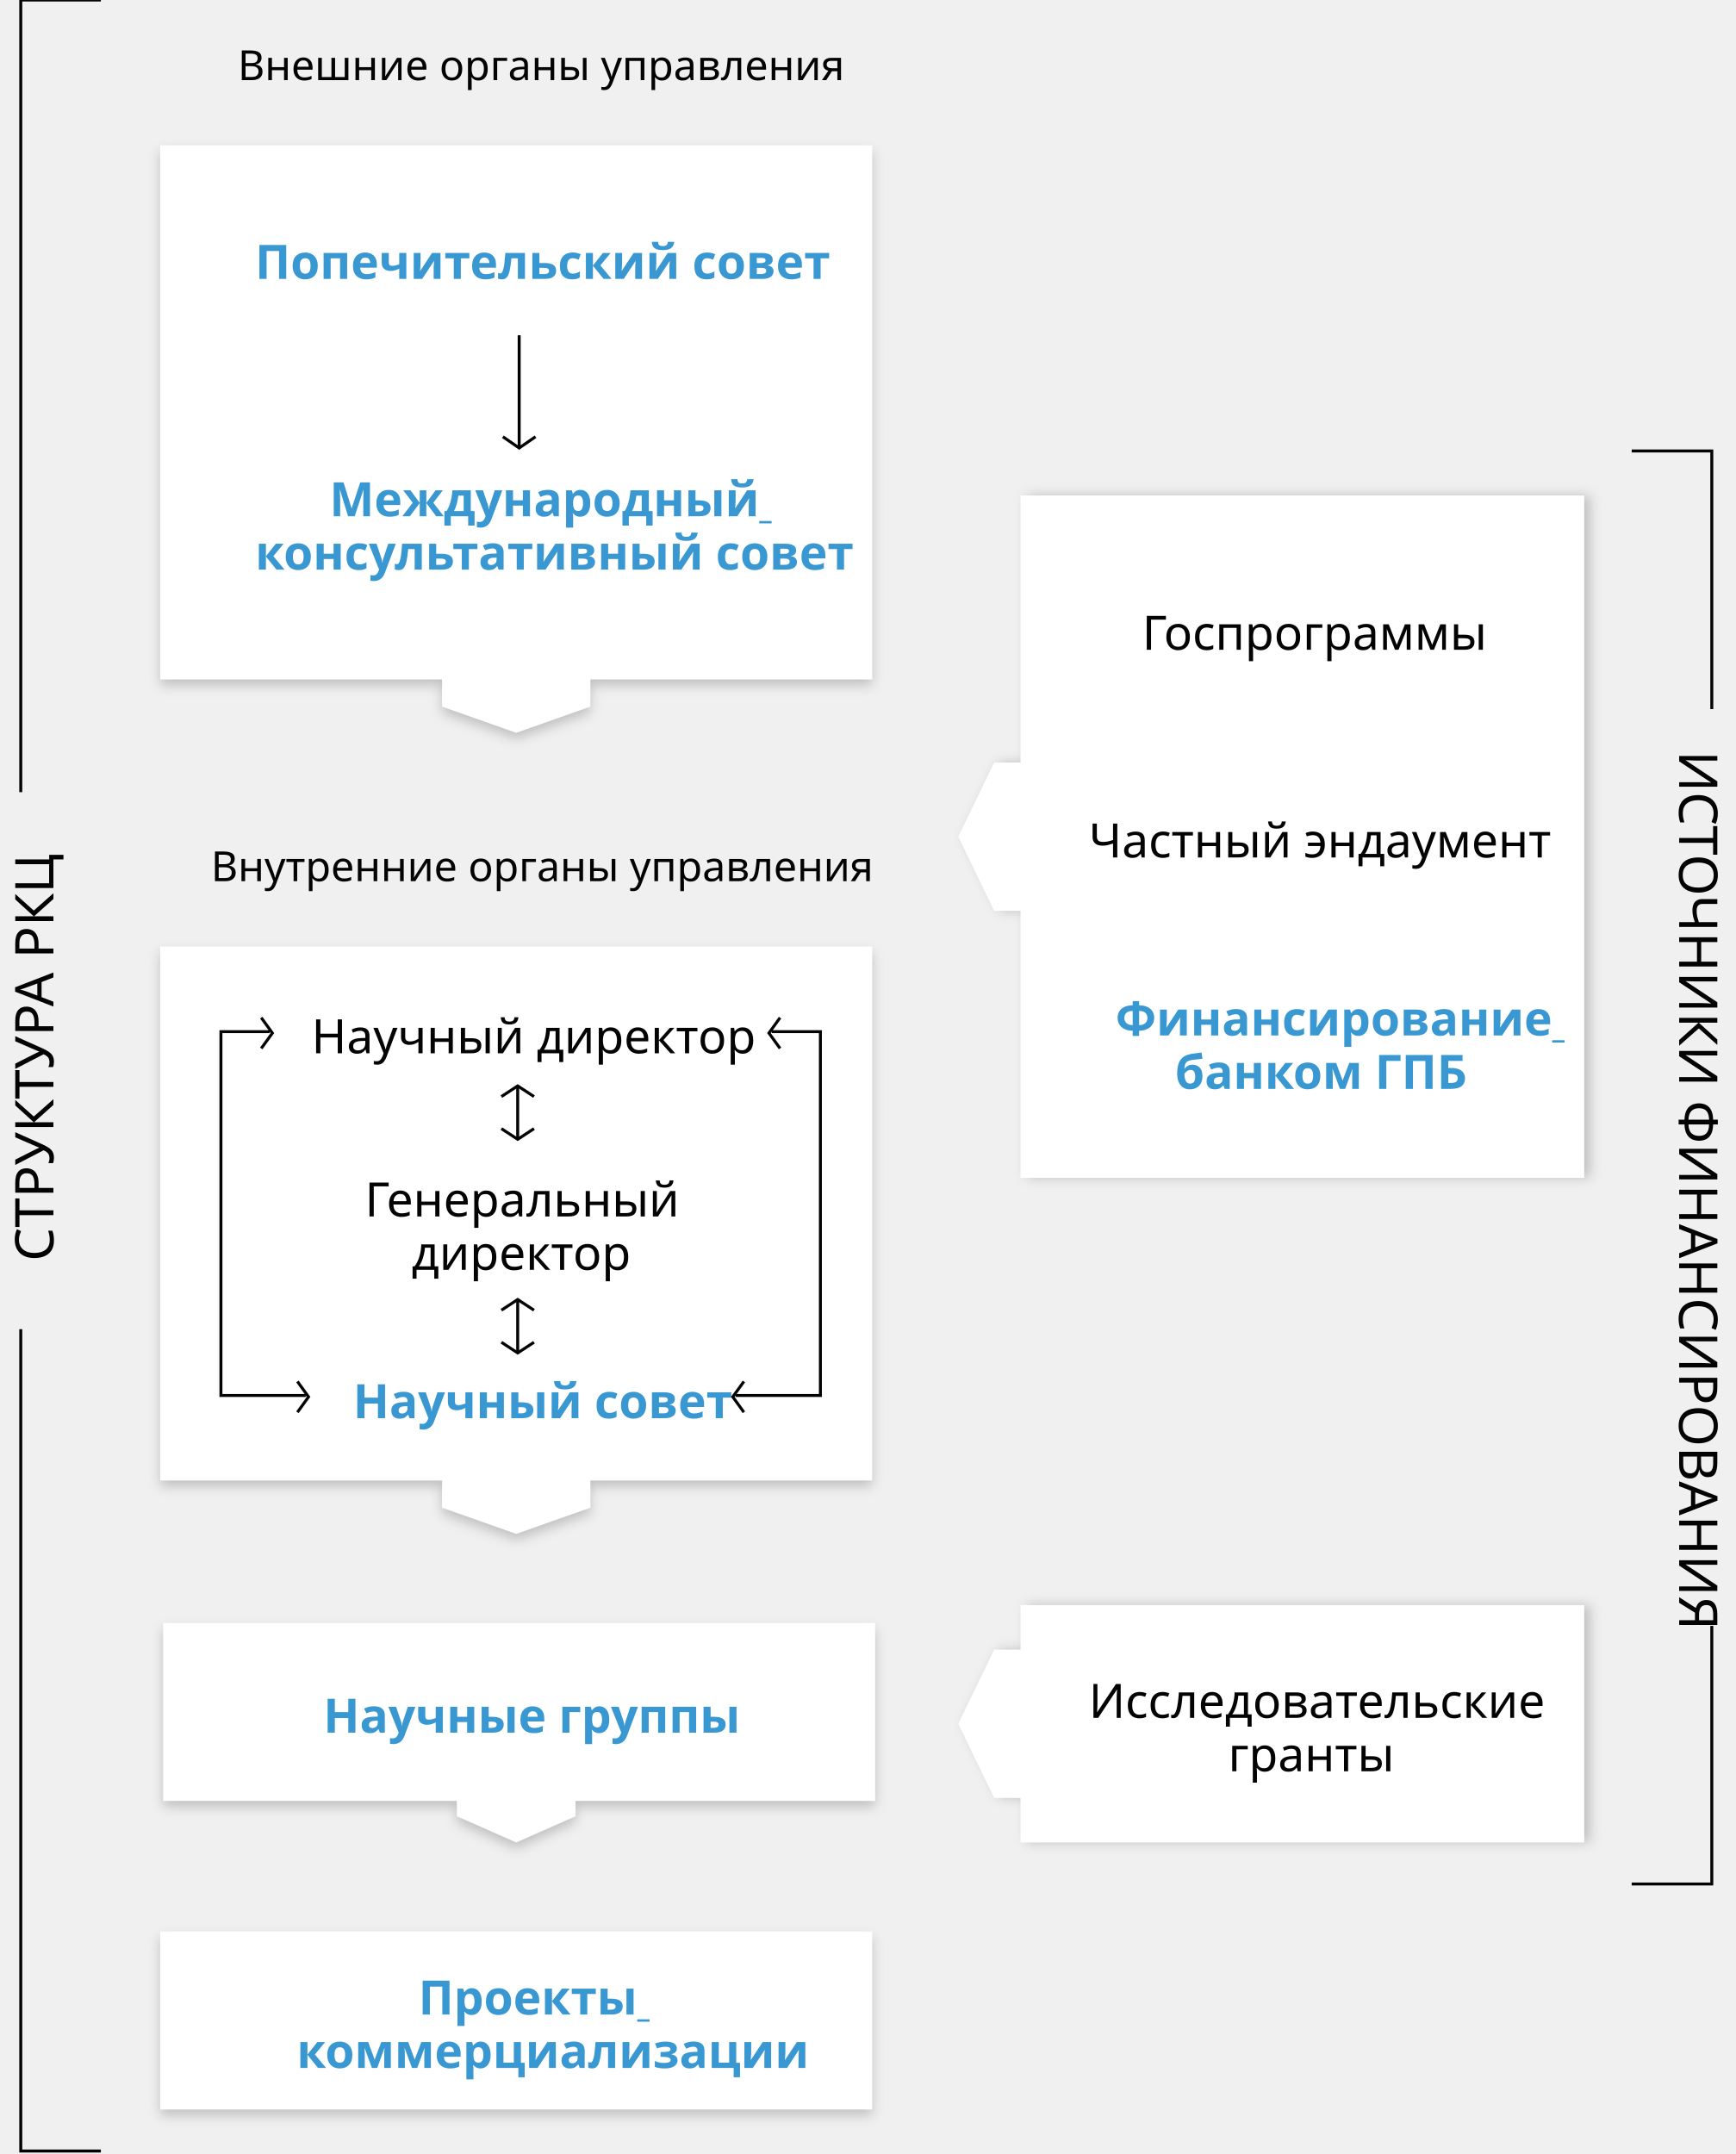
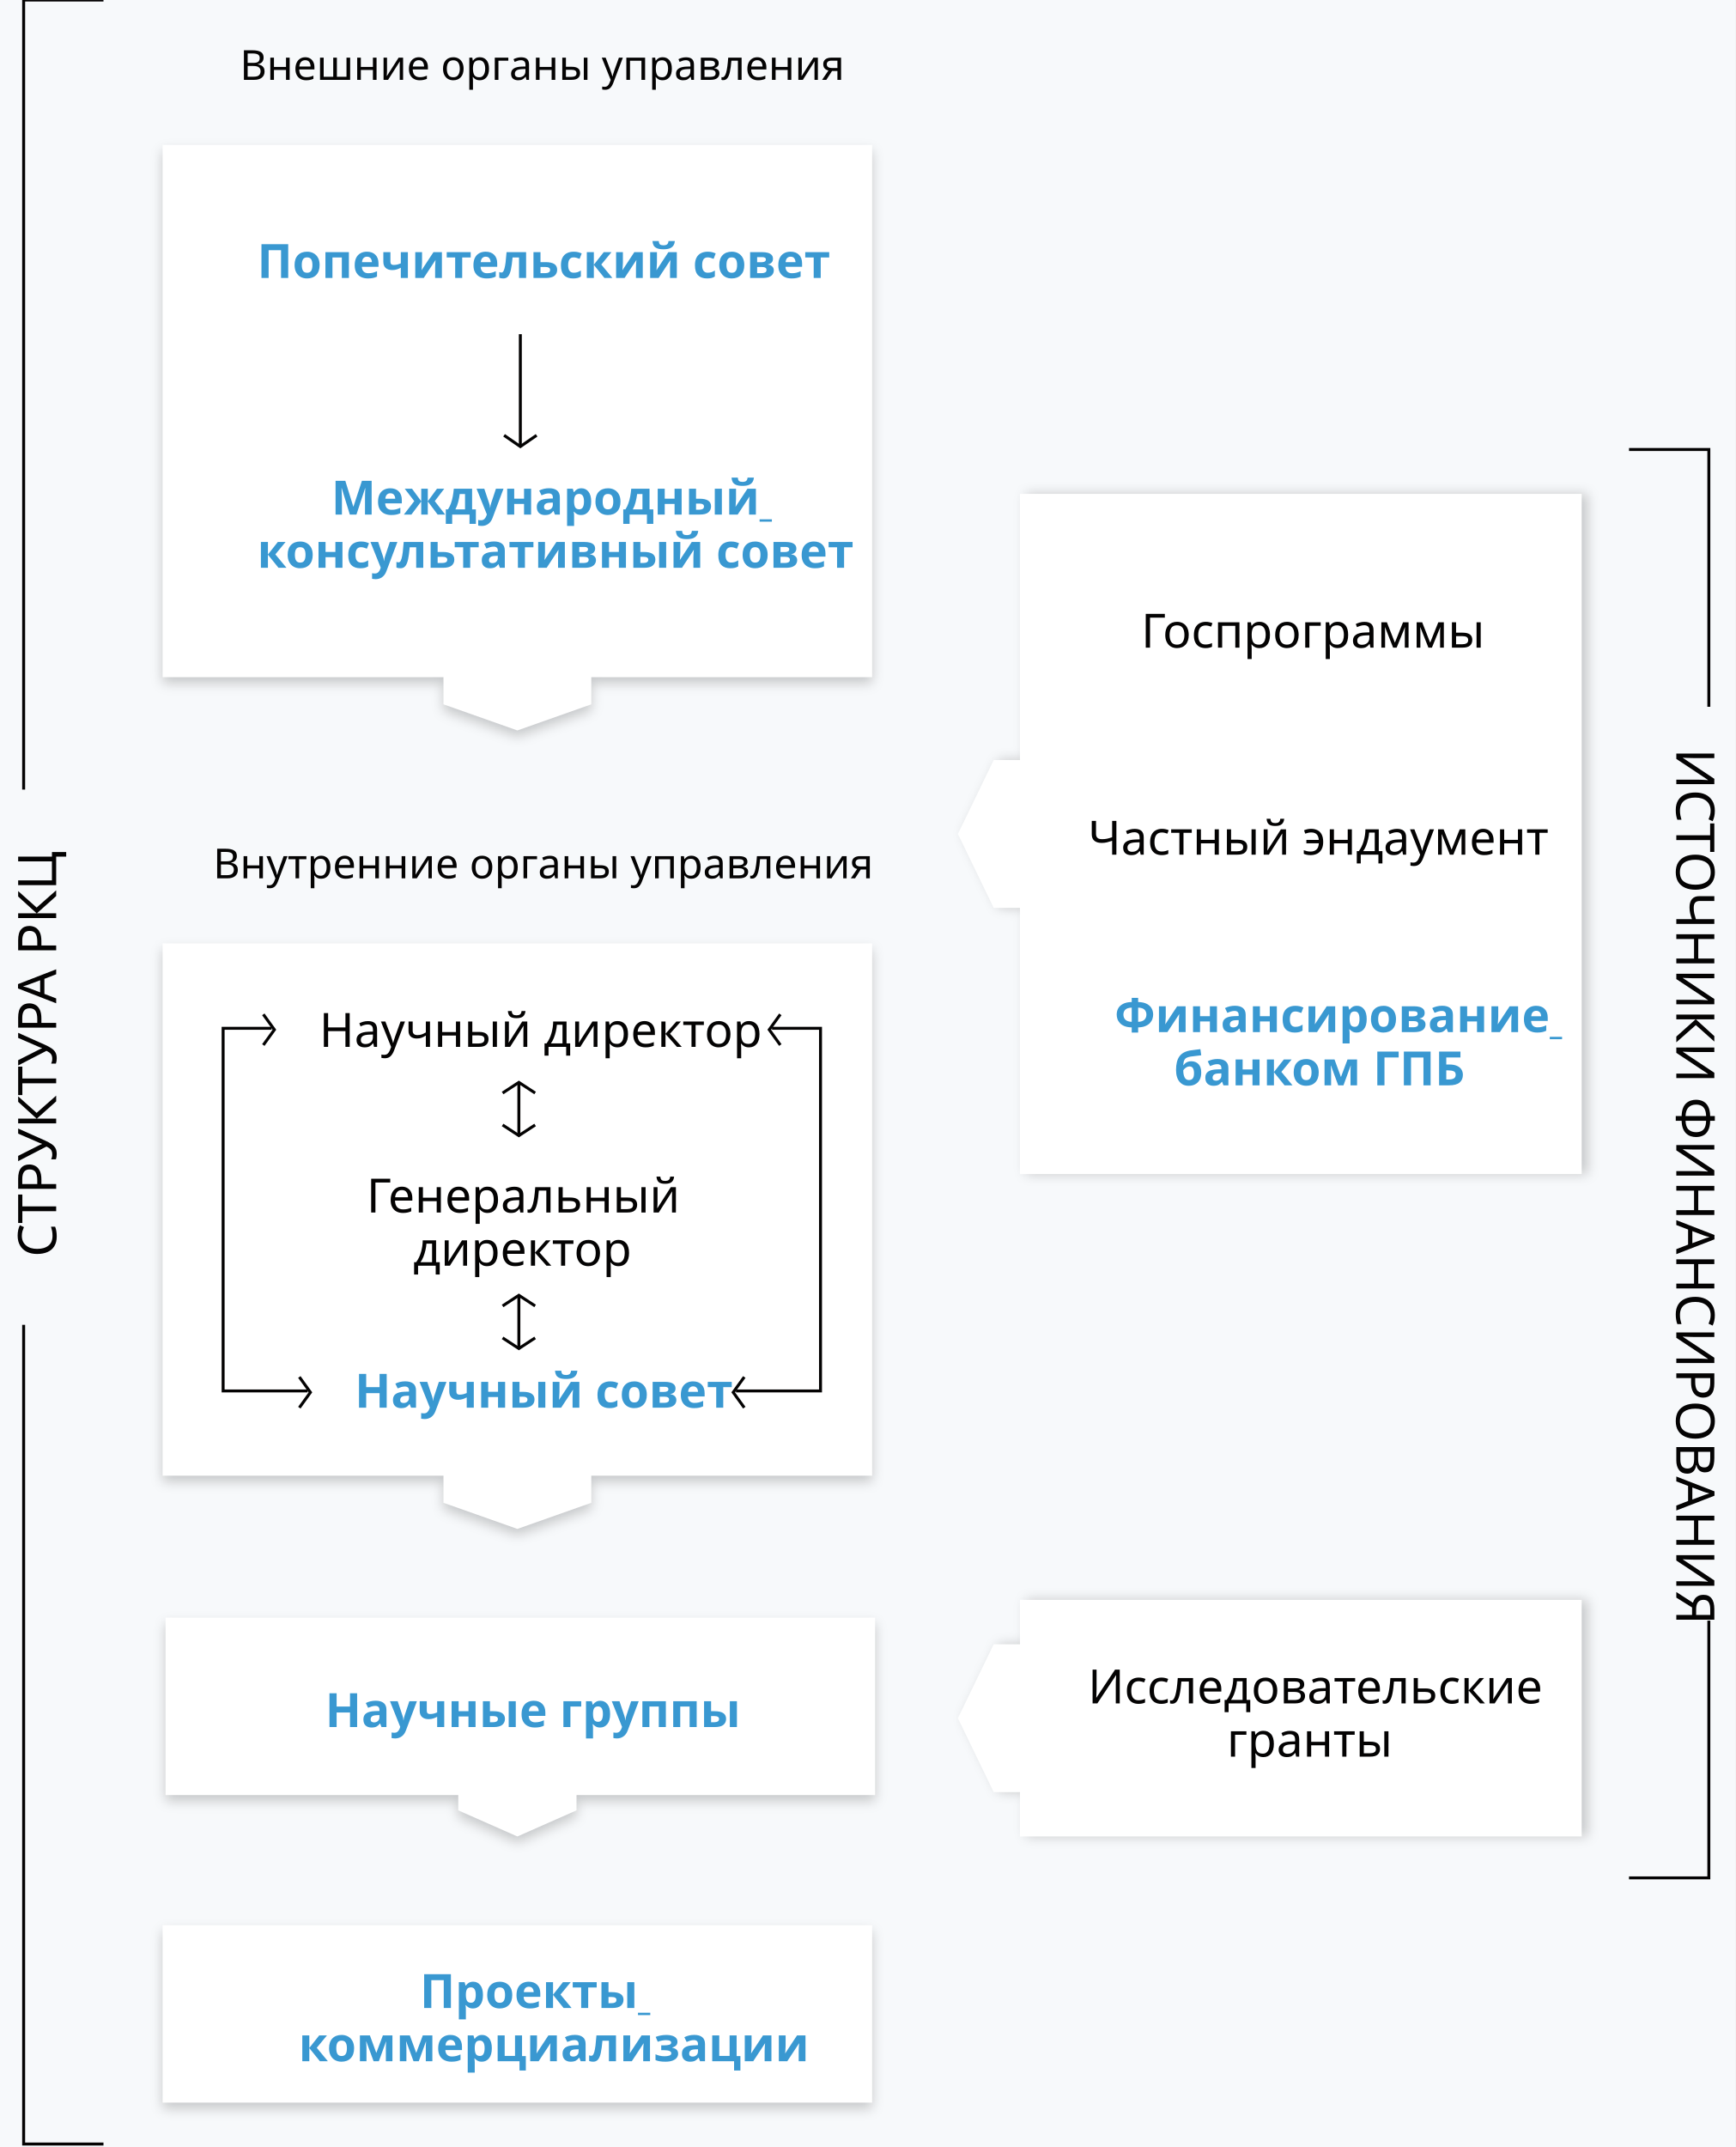
- <svg xmlns="http://www.w3.org/2000/svg" xmlns:xlink="http://www.w3.org/1999/xlink" width="585px" height="726px" viewBox="0 0 585 726" version="1.1">
+ <svg xmlns="http://www.w3.org/2000/svg" xmlns:xlink="http://www.w3.org/1999/xlink" width="587px" height="726px" viewBox="0 0 587 726" version="1.1">
  <defs>
    <path d="M150,229 L55,229 L55,49 L295,49 L295,229 L200,229 L200,238.17 L175,247 L150,238.17 L150,229 Z" id="path-1" />
    <filter x="-2.9%" y="-2.5%" width="105.8%" height="107.1%" filterUnits="objectBoundingBox" id="filter-2">
      <feOffset dx="0" dy="2" in="SourceAlpha" result="shadowOffsetOuter1" />
      <feGaussianBlur stdDeviation="2" in="shadowOffsetOuter1" result="shadowBlurOuter1" />
      <feColorMatrix values="0 0 0 0 0   0 0 0 0 0   0 0 0 0 0  0 0 0 0.2 0" type="matrix" in="shadowBlurOuter1" />
    </filter>
    <path d="M150,499 L55,499 L55,319 L295,319 L295,499 L200,499 L200,508.17 L175,517 L150,508.17 L150,499 Z" id="path-3" />
    <filter x="-2.9%" y="-2.5%" width="105.8%" height="107.1%" filterUnits="objectBoundingBox" id="filter-4">
      <feOffset dx="0" dy="2" in="SourceAlpha" result="shadowOffsetOuter1" />
      <feGaussianBlur stdDeviation="2" in="shadowOffsetOuter1" result="shadowBlurOuter1" />
      <feColorMatrix values="0 0 0 0 0   0 0 0 0 0   0 0 0 0 0  0 0 0 0.2 0" type="matrix" in="shadowBlurOuter1" />
    </filter>
    <path d="M155,607 L56,607 L56,547 L296,547 L296,607 L195,607 L195,612.17 L175,621 L155,612.17 L155,607 Z" id="path-5" />
    <filter x="-2.9%" y="-6.8%" width="105.8%" height="118.9%" filterUnits="objectBoundingBox" id="filter-6">
      <feOffset dx="0" dy="2" in="SourceAlpha" result="shadowOffsetOuter1" />
      <feGaussianBlur stdDeviation="2" in="shadowOffsetOuter1" result="shadowBlurOuter1" />
      <feColorMatrix values="0 0 0 0 0   0 0 0 0 0   0 0 0 0 0  0 0 0 0.2 0" type="matrix" in="shadowBlurOuter1" />
    </filter>
    <polygon id="path-7" points="55 651 295 651 295 711 55 711" />
    <filter x="-2.9%" y="-8.3%" width="105.8%" height="123.3%" filterUnits="objectBoundingBox" id="filter-8">
      <feOffset dx="0" dy="2" in="SourceAlpha" result="shadowOffsetOuter1" />
      <feGaussianBlur stdDeviation="2" in="shadowOffsetOuter1" result="shadowBlurOuter1" />
      <feColorMatrix values="0 0 0 0 0   0 0 0 0 0   0 0 0 0 0  0 0 0 0.2 0" type="matrix" in="shadowBlurOuter1" />
    </filter>
    <path d="M454.5,197.5 L544.5,197.5 L544.5,387.5 L314.5,387.5 L314.5,197.5 L404.5,197.5 L404.5,188.606 L429.5,176.5 L454.5,188.606 L454.5,197.5 Z" id="path-9" />
    <filter x="-3.0%" y="-2.4%" width="106.1%" height="106.6%" filterUnits="objectBoundingBox" id="filter-10">
      <feOffset dx="0" dy="2" in="SourceAlpha" result="shadowOffsetOuter1" />
      <feGaussianBlur stdDeviation="2" in="shadowOffsetOuter1" result="shadowBlurOuter1" />
      <feColorMatrix values="0 0 0 0 0   0 0 0 0 0   0 0 0 0 0  0 0 0 0.2 0" type="matrix" in="shadowBlurOuter1" />
    </filter>
    <path d="M454.5,496.5 L469.5,496.5 L469.5,686.5 L389.5,686.5 L389.5,496.5 L404.5,496.5 L404.5,487.606 L429.5,475.5 L454.5,487.606 L454.5,496.5 Z" id="path-11" />
    <filter x="-8.8%" y="-2.4%" width="117.5%" height="106.6%" filterUnits="objectBoundingBox" id="filter-12">
      <feOffset dx="0" dy="2" in="SourceAlpha" result="shadowOffsetOuter1" />
      <feGaussianBlur stdDeviation="2" in="shadowOffsetOuter1" result="shadowBlurOuter1" />
      <feColorMatrix values="0 0 0 0 0   0 0 0 0 0   0 0 0 0 0  0 0 0 0.2 0" type="matrix" in="shadowBlurOuter1" />
    </filter>
  </defs>
-   <g id="Page-1" stroke="none" stroke-width="1" fill="none" fill-rule="evenodd">
-     <g id="People_Tablets-Structure" transform="translate(-1, 0)">
-       <g id="Group">
-         <g id="Combined-Shape-Copy-3">
-           <use fill="black" fill-opacity="1" filter="url(#filter-2)" xlink:href="#path-1" />
-           <use fill="#FFFFFF" fill-rule="evenodd" xlink:href="#path-1" />
-         </g>
-         <text id="Внешние-органы-управ" font-family="DINPro-Medium, DINPro" font-size="14" font-weight="400" line-spacing="25" fill="#040303">
-           <tspan x="81.143" y="27">Внешние органы управления</tspan>
-         </text>
-         <text id="Международный-консул" font-family="DINPro-Bold, DINPro" font-size="16" font-weight="bold" line-spacing="18" fill="#3998D1" text-decoration="underline">
-           <tspan x="112.064" y="174">Международный </tspan>
-           <tspan x="87" y="192">консультативный совет</tspan>
-         </text>
-         <text id="Попечительский-совет-Copy" font-family="DINPro-Bold, DINPro" font-size="16" font-weight="bold" line-spacing="18" fill="#3998D1" text-decoration="underline">
-           <tspan x="87" y="94">Попечительский совет</tspan>
-         </text>
-         <g id="Group-11-Copy" transform="translate(170, 113)" stroke="#040303">
-           <polyline id="Path-3-Copy-7" transform="translate(6, 36.1) rotate(-270) translate(-6, -36.1) " points="4.1 30.6 7.9 36.1 4.1 41.6" />
-           <path d="M-13,19 L25,19" id="Path-2-Copy-2" transform="translate(6, 19) rotate(-270) translate(-6, -19) " />
-         </g>
-         <g id="Combined-Shape-Copy-4">
-           <use fill="black" fill-opacity="1" filter="url(#filter-4)" xlink:href="#path-3" />
-           <use fill="#FFFFFF" fill-rule="evenodd" xlink:href="#path-3" />
-         </g>
-         <text id="Внутренние-органы-уп" font-family="DINPro-Medium, DINPro" font-size="14" font-weight="400" line-spacing="25" fill="#040303">
-           <tspan x="72.103" y="297">Внутренние органы управления</tspan>
-         </text>
-         <text id="Научный-совет-Copy" font-family="DINPro-Bold, DINPro" font-size="16" font-weight="bold" line-spacing="18" fill="#3998D1" text-decoration="underline">
-           <tspan x="120" y="478">Научный совет</tspan>
-         </text>
-         <text id="Научный-директор-Copy" font-family="DINPro-Medium, DINPro" font-size="16" font-weight="400" line-spacing="18" fill="#040303">
-           <tspan x="106" y="355">Научный директор</tspan>
-         </text>
-         <g id="Group-14-Copy-5" transform="translate(262.5, 409.5) scale(-1, 1) translate(-262.5, -409.5) translate(247, 343)" stroke="#040303">
-           <polyline id="Path-3-Copy-3" transform="translate(28.125, 127.8121) rotate(-360) translate(-28.125, -127.8121) " points="26.25 122.624 30 127.812 26.25 133" />
-           <polyline id="Path-3-Copy-4" transform="translate(15.9375, 5.187943) rotate(-360) translate(-15.9375, -5.187943) " points="14.062 0 17.812 5.188 14.062 10.376" />
-           <polyline id="Path-2" transform="translate(14.76562, 66.02837) rotate(-90) translate(-14.76562, -66.02837) " points="-46.546 80.325 -46.546 51.731 76.078 51.731 76.078 68.138" />
-         </g>
-         <g id="Group-14-Copy-6" transform="translate(75, 343)" stroke="#040303">
-           <polyline id="Path-3-Copy-3" transform="translate(28.125, 127.8121) rotate(-360) translate(-28.125, -127.8121) " points="26.25 122.624 30 127.812 26.25 133" />
-           <polyline id="Path-3-Copy-4" transform="translate(15.9375, 5.187943) rotate(-360) translate(-15.9375, -5.187943) " points="14.062 0 17.812 5.188 14.062 10.376" />
-           <polyline id="Path-2" transform="translate(14.76562, 66.02837) rotate(-90) translate(-14.76562, -66.02837) " points="-46.546 80.325 -46.546 51.731 76.078 51.731 76.078 68.138" />
-         </g>
-         <text id="Генеральный-директор" font-family="DINPro-Medium, DINPro" font-size="16" font-weight="400" line-spacing="18" fill="#040303">
-           <tspan x="124" y="410">Генеральный </tspan>
-           <tspan x="139.768" y="428">директор</tspan>
-         </text>
-         <g id="Group-10-Copy-2" transform="translate(170, 438)" stroke="#040303">
-           <polyline id="Path-3" transform="translate(5.5, 16.2) rotate(-270) translate(-5.5, -16.2) " points="3.7 10.7 7.3 16.2 3.7 21.7" />
-           <polyline id="Path-3-Copy-2" transform="translate(5.5, 1.8) rotate(-90) translate(-5.5, -1.8) " points="3.7 -3.7 7.3 1.8 3.7 7.3" />
-           <path d="M-3.5,9 L14.5,9" id="Path-2" transform="translate(5.5, 9) rotate(-270) translate(-5.5, -9) " />
-         </g>
-         <g id="Group-10-Copy-3" transform="translate(170, 366)" stroke="#040303">
-           <polyline id="Path-3" transform="translate(5.5, 16.2) rotate(-270) translate(-5.5, -16.2) " points="3.7 10.7 7.3 16.2 3.7 21.7" />
-           <polyline id="Path-3-Copy-2" transform="translate(5.5, 1.8) rotate(-90) translate(-5.5, -1.8) " points="3.7 -3.7 7.3 1.8 3.7 7.3" />
-           <path d="M-3.5,9 L14.5,9" id="Path-2" transform="translate(5.5, 9) rotate(-270) translate(-5.5, -9) " />
-         </g>
-         <text id="Структура-ркц" transform="translate(8, 357.5) rotate(-90) translate(-8, -357.5) " font-family="DINPro-Regular, DINPro" font-size="18" font-weight="normal" line-spacing="25" fill="#040303">
-           <tspan x="-59.617" y="368.5">СТРУКТУРА РКЦ</tspan>
-         </text>
-         <g id="Combined-Shape-Copy-4">
-           <use fill="black" fill-opacity="1" filter="url(#filter-6)" xlink:href="#path-5" />
-           <use fill="#FFFFFF" fill-rule="evenodd" xlink:href="#path-5" />
-         </g>
-         <text id="Научные-группы" font-family="DINPro-Bold, DINPro" font-size="16" font-weight="bold" line-spacing="18" fill="#3998D1" text-decoration="underline">
-           <tspan x="110" y="584">Научные группы</tspan>
-         </text>
-         <g id="Combined-Shape-Copy-8">
-           <use fill="black" fill-opacity="1" filter="url(#filter-8)" xlink:href="#path-7" />
-           <use fill="#FFFFFF" fill-rule="evenodd" xlink:href="#path-7" />
-         </g>
-         <text id="Проекты-коммерциализ" font-family="DINPro-Bold, DINPro" font-size="16" font-weight="bold" line-spacing="18" fill="#3998D1" text-decoration="underline">
-           <tspan x="142.032" y="679">Проекты </tspan>
-           <tspan x="101" y="697">коммерциализации</tspan>
-         </text>
-         <g id="Combined-Shape" transform="translate(429.5, 282) rotate(-90) translate(-429.5, -282) ">
-           <use fill="black" fill-opacity="1" filter="url(#filter-10)" xlink:href="#path-9" />
-           <use fill="#FFFFFF" fill-rule="evenodd" xlink:href="#path-9" />
-         </g>
-         <text id="Госпрограммы" font-family="DINPro-Medium, DINPro" font-size="16" font-weight="400" line-spacing="18" fill="#040303">
-           <tspan x="386" y="219">Госпрограммы</tspan>
-         </text>
-         <text id="Частный-эндаумент" font-family="DINPro-Medium, DINPro" font-size="16" font-weight="400" line-spacing="18" fill="#040303">
-           <tspan x="368" y="289">Частный эндаумент</tspan>
-         </text>
-         <text id="Финансирование-банко" font-family="DINPro-Bold, DINPro" font-size="16" font-weight="bold" line-spacing="18" fill="#3998D1" text-decoration="underline">
-           <tspan x="377" y="349">Финансирование </tspan>
-           <tspan x="397.072" y="367">банком ГПБ</tspan>
-         </text>
-         <g id="Combined-Shape-Copy" transform="translate(429.5, 581) rotate(-90) translate(-429.5, -581) ">
-           <use fill="black" fill-opacity="1" filter="url(#filter-12)" xlink:href="#path-11" />
-           <use fill="#FFFFFF" fill-rule="evenodd" xlink:href="#path-11" />
-         </g>
-         <text id="Исследовательские-гр" font-family="DINPro-Medium, DINPro" font-size="16" font-weight="400" line-spacing="18" fill="#040303">
-           <tspan x="368" y="579">Исследовательские </tspan>
-           <tspan x="414.992" y="597">гранты</tspan>
-         </text>
-         <text id="Источники-финансиров" transform="translate(578, 394) rotate(-270) translate(-578, -394) " font-family="DINPro-Regular, DINPro" font-size="18" font-weight="normal" line-spacing="25" fill="#040303">
-           <tspan x="437.06" y="405">ИСТОЧНИКИ ФИНАНСИРОВАНИЯ</tspan>
-         </text>
-         <polyline id="Path-2" stroke="#040303" transform="translate(564.5, 591.5) rotate(-180) translate(-564.5, -591.5) " points="551 635 551 548 578 548" />
-         <polyline id="Path-2-Copy-3" stroke="#040303" transform="translate(21.5, 586.5) scale(-1, 1) rotate(-180) translate(-21.5, -586.5) " points="8 725 8 448 35 448" />
-         <polyline id="Path-2-Copy" stroke="#040303" transform="translate(564.5, 195.5) scale(1, -1) rotate(-180) translate(-564.5, -195.5) " points="551 239 551 152 578 152" />
-         <polyline id="Path-2-Copy-4" stroke="#040303" transform="translate(21.5, 133.5) scale(-1, -1) rotate(-180) translate(-21.5, -133.5) " points="8 267 8 3.12638804e-13 35 3.12638804e-13" />
+   <g id="People_Tablets-Structure" stroke="none" stroke-width="1" fill="none" fill-rule="evenodd">
+     <rect fill="#F7F9FB" x="0" y="0" width="587" height="726" />
+     <g id="Group">
+       <g id="Combined-Shape-Copy-3">
+         <use fill="black" fill-opacity="1" filter="url(#filter-2)" xlink:href="#path-1" />
+         <use fill="#FFFFFF" fill-rule="evenodd" xlink:href="#path-1" />
      </g>
+       <text id="Внешние-органы-управ" font-family="DINPro-Medium, DINPro" font-size="14" font-weight="400" line-spacing="25" fill="#040303">
+         <tspan x="81.143" y="27">Внешние органы управления</tspan>
+       </text>
+       <text id="Международный-консул" font-family="DINPro-Bold, DINPro" font-size="16" font-weight="bold" line-spacing="18" fill="#3998D1" text-decoration="underline">
+         <tspan x="112.064" y="174">Международный </tspan>
+         <tspan x="87" y="192">консультативный совет</tspan>
+       </text>
+       <text id="Попечительский-совет-Copy" font-family="DINPro-Bold, DINPro" font-size="16" font-weight="bold" line-spacing="18" fill="#3998D1" text-decoration="underline">
+         <tspan x="87" y="94">Попечительский совет</tspan>
+       </text>
+       <g id="Group-11-Copy" transform="translate(170, 113)" stroke="#040303">
+         <polyline id="Path-3-Copy-7" transform="translate(6, 36.1) rotate(-270) translate(-6, -36.1) " points="4.1 30.6 7.9 36.1 4.1 41.6" />
+         <path d="M-13,19 L25,19" id="Path-2-Copy-2" transform="translate(6, 19) rotate(-270) translate(-6, -19) " />
+       </g>
+       <g id="Combined-Shape-Copy-4">
+         <use fill="black" fill-opacity="1" filter="url(#filter-4)" xlink:href="#path-3" />
+         <use fill="#FFFFFF" fill-rule="evenodd" xlink:href="#path-3" />
+       </g>
+       <text id="Внутренние-органы-уп" font-family="DINPro-Medium, DINPro" font-size="14" font-weight="400" line-spacing="25" fill="#040303">
+         <tspan x="72.103" y="297">Внутренние органы управления</tspan>
+       </text>
+       <text id="Научный-совет-Copy" font-family="DINPro-Bold, DINPro" font-size="16" font-weight="bold" line-spacing="18" fill="#3998D1" text-decoration="underline">
+         <tspan x="120" y="476">Научный совет</tspan>
+       </text>
+       <text id="Научный-директор-Copy" font-family="DINPro-Medium, DINPro" font-size="16" font-weight="400" line-spacing="18" fill="#040303">
+         <tspan x="108" y="354">Научный директор</tspan>
+       </text>
+       <g id="Group-14-Copy-5" transform="translate(262.5, 409.5) scale(-1, 1) translate(-262.5, -409.5) translate(247, 343)" stroke="#040303">
+         <polyline id="Path-3-Copy-3" transform="translate(28.125, 127.8121) rotate(-360) translate(-28.125, -127.8121) " points="26.25 122.624 30 127.812 26.25 133" />
+         <polyline id="Path-3-Copy-4" transform="translate(15.9375, 5.187943) rotate(-360) translate(-15.9375, -5.187943) " points="14.062 0 17.812 5.188 14.062 10.376" />
+         <polyline id="Path-2" transform="translate(14.76562, 66.02837) rotate(-90) translate(-14.76562, -66.02837) " points="-46.546 80.325 -46.546 51.731 76.078 51.731 76.078 68.138" />
+       </g>
+       <g id="Group-14-Copy-6" transform="translate(75, 343)" stroke="#040303">
+         <polyline id="Path-3-Copy-3" transform="translate(28.125, 127.8121) rotate(-360) translate(-28.125, -127.8121) " points="26.25 122.624 30 127.812 26.25 133" />
+         <polyline id="Path-3-Copy-4" transform="translate(15.9375, 5.187943) rotate(-360) translate(-15.9375, -5.187943) " points="14.062 0 17.812 5.188 14.062 10.376" />
+         <polyline id="Path-2" transform="translate(14.76562, 66.02837) rotate(-90) translate(-14.76562, -66.02837) " points="-46.546 80.325 -46.546 51.731 76.078 51.731 76.078 68.138" />
+       </g>
+       <text id="Генеральный-директор" font-family="DINPro-Medium, DINPro" font-size="16" font-weight="400" line-spacing="18" fill="#040303">
+         <tspan x="124" y="410">Генеральный </tspan>
+         <tspan x="139.768" y="428">директор</tspan>
+       </text>
+       <g id="Group-10-Copy-2" transform="translate(170, 438)" stroke="#040303">
+         <polyline id="Path-3" transform="translate(5.5, 16.2) rotate(-270) translate(-5.5, -16.2) " points="3.7 10.7 7.3 16.2 3.7 21.7" />
+         <polyline id="Path-3-Copy-2" transform="translate(5.5, 1.8) rotate(-90) translate(-5.5, -1.8) " points="3.7 -3.7 7.3 1.8 3.7 7.3" />
+         <path d="M-3.5,9 L14.5,9" id="Path-2" transform="translate(5.5, 9) rotate(-270) translate(-5.5, -9) " />
+       </g>
+       <g id="Group-10-Copy-3" transform="translate(170, 366)" stroke="#040303">
+         <polyline id="Path-3" transform="translate(5.5, 16.2) rotate(-270) translate(-5.5, -16.2) " points="3.7 10.7 7.3 16.2 3.7 21.7" />
+         <polyline id="Path-3-Copy-2" transform="translate(5.5, 1.8) rotate(-90) translate(-5.5, -1.8) " points="3.7 -3.7 7.3 1.8 3.7 7.3" />
+         <path d="M-3.5,9 L14.5,9" id="Path-2" transform="translate(5.5, 9) rotate(-270) translate(-5.5, -9) " />
+       </g>
+       <text id="Структура-ркц" transform="translate(8, 357.5) rotate(-90) translate(-8, -357.5) " font-family="DINPro-Regular, DINPro" font-size="18" font-weight="normal" line-spacing="25" fill="#040303">
+         <tspan x="-59.617" y="368.5">СТРУКТУРА РКЦ</tspan>
+       </text>
+       <g id="Combined-Shape-Copy-4">
+         <use fill="black" fill-opacity="1" filter="url(#filter-6)" xlink:href="#path-5" />
+         <use fill="#FFFFFF" fill-rule="evenodd" xlink:href="#path-5" />
+       </g>
+       <text id="Научные-группы" font-family="DINPro-Bold, DINPro" font-size="16" font-weight="bold" line-spacing="18" fill="#3998D1" text-decoration="underline">
+         <tspan x="110" y="584">Научные группы</tspan>
+       </text>
+       <g id="Combined-Shape-Copy-8">
+         <use fill="black" fill-opacity="1" filter="url(#filter-8)" xlink:href="#path-7" />
+         <use fill="#FFFFFF" fill-rule="evenodd" xlink:href="#path-7" />
+       </g>
+       <text id="Проекты-коммерциализ" font-family="DINPro-Bold, DINPro" font-size="16" font-weight="bold" line-spacing="18" fill="#3998D1" text-decoration="underline">
+         <tspan x="142.032" y="679">Проекты </tspan>
+         <tspan x="101" y="697">коммерциализации</tspan>
+       </text>
+       <g id="Combined-Shape" transform="translate(429.5, 282) rotate(-90) translate(-429.5, -282) ">
+         <use fill="black" fill-opacity="1" filter="url(#filter-10)" xlink:href="#path-9" />
+         <use fill="#FFFFFF" fill-rule="evenodd" xlink:href="#path-9" />
+       </g>
+       <text id="Госпрограммы" font-family="DINPro-Medium, DINPro" font-size="16" font-weight="400" line-spacing="18" fill="#040303">
+         <tspan x="386" y="219">Госпрограммы</tspan>
+       </text>
+       <text id="Частный-эндаумент" font-family="DINPro-Medium, DINPro" font-size="16" font-weight="400" line-spacing="18" fill="#040303">
+         <tspan x="368" y="289">Частный эндаумент</tspan>
+       </text>
+       <text id="Финансирование-банко" font-family="DINPro-Bold, DINPro" font-size="16" font-weight="bold" line-spacing="18" fill="#3998D1" text-decoration="underline">
+         <tspan x="377" y="349">Финансирование </tspan>
+         <tspan x="397.072" y="367">банком ГПБ</tspan>
+       </text>
+       <g id="Combined-Shape-Copy" transform="translate(429.5, 581) rotate(-90) translate(-429.5, -581) ">
+         <use fill="black" fill-opacity="1" filter="url(#filter-12)" xlink:href="#path-11" />
+         <use fill="#FFFFFF" fill-rule="evenodd" xlink:href="#path-11" />
+       </g>
+       <text id="Исследовательские-гр" font-family="DINPro-Medium, DINPro" font-size="16" font-weight="400" line-spacing="18" fill="#040303">
+         <tspan x="368" y="576">Исследовательские </tspan>
+         <tspan x="414.992" y="594">гранты</tspan>
+       </text>
+       <text id="Источники-финансиров" transform="translate(578, 394) rotate(-270) translate(-578, -394) " font-family="DINPro-Regular, DINPro" font-size="18" font-weight="normal" line-spacing="25" fill="#040303">
+         <tspan x="437.06" y="405">ИСТОЧНИКИ ФИНАНСИРОВАНИЯ</tspan>
+       </text>
+       <polyline id="Path-2" stroke="#040303" transform="translate(564.5, 591.5) rotate(-180) translate(-564.5, -591.5) " points="551 635 551 548 578 548" />
+       <polyline id="Path-2-Copy-3" stroke="#040303" transform="translate(21.5, 586.5) scale(-1, 1) rotate(-180) translate(-21.5, -586.5) " points="8 725 8 448 35 448" />
+       <polyline id="Path-2-Copy" stroke="#040303" transform="translate(564.5, 195.5) scale(1, -1) rotate(-180) translate(-564.5, -195.5) " points="551 239 551 152 578 152" />
+       <polyline id="Path-2-Copy-4" stroke="#040303" transform="translate(21.5, 133.5) scale(-1, -1) rotate(-180) translate(-21.5, -133.5) " points="8 267 8 3.12638804e-13 35 3.12638804e-13" />
    </g>
  </g>
</svg>
